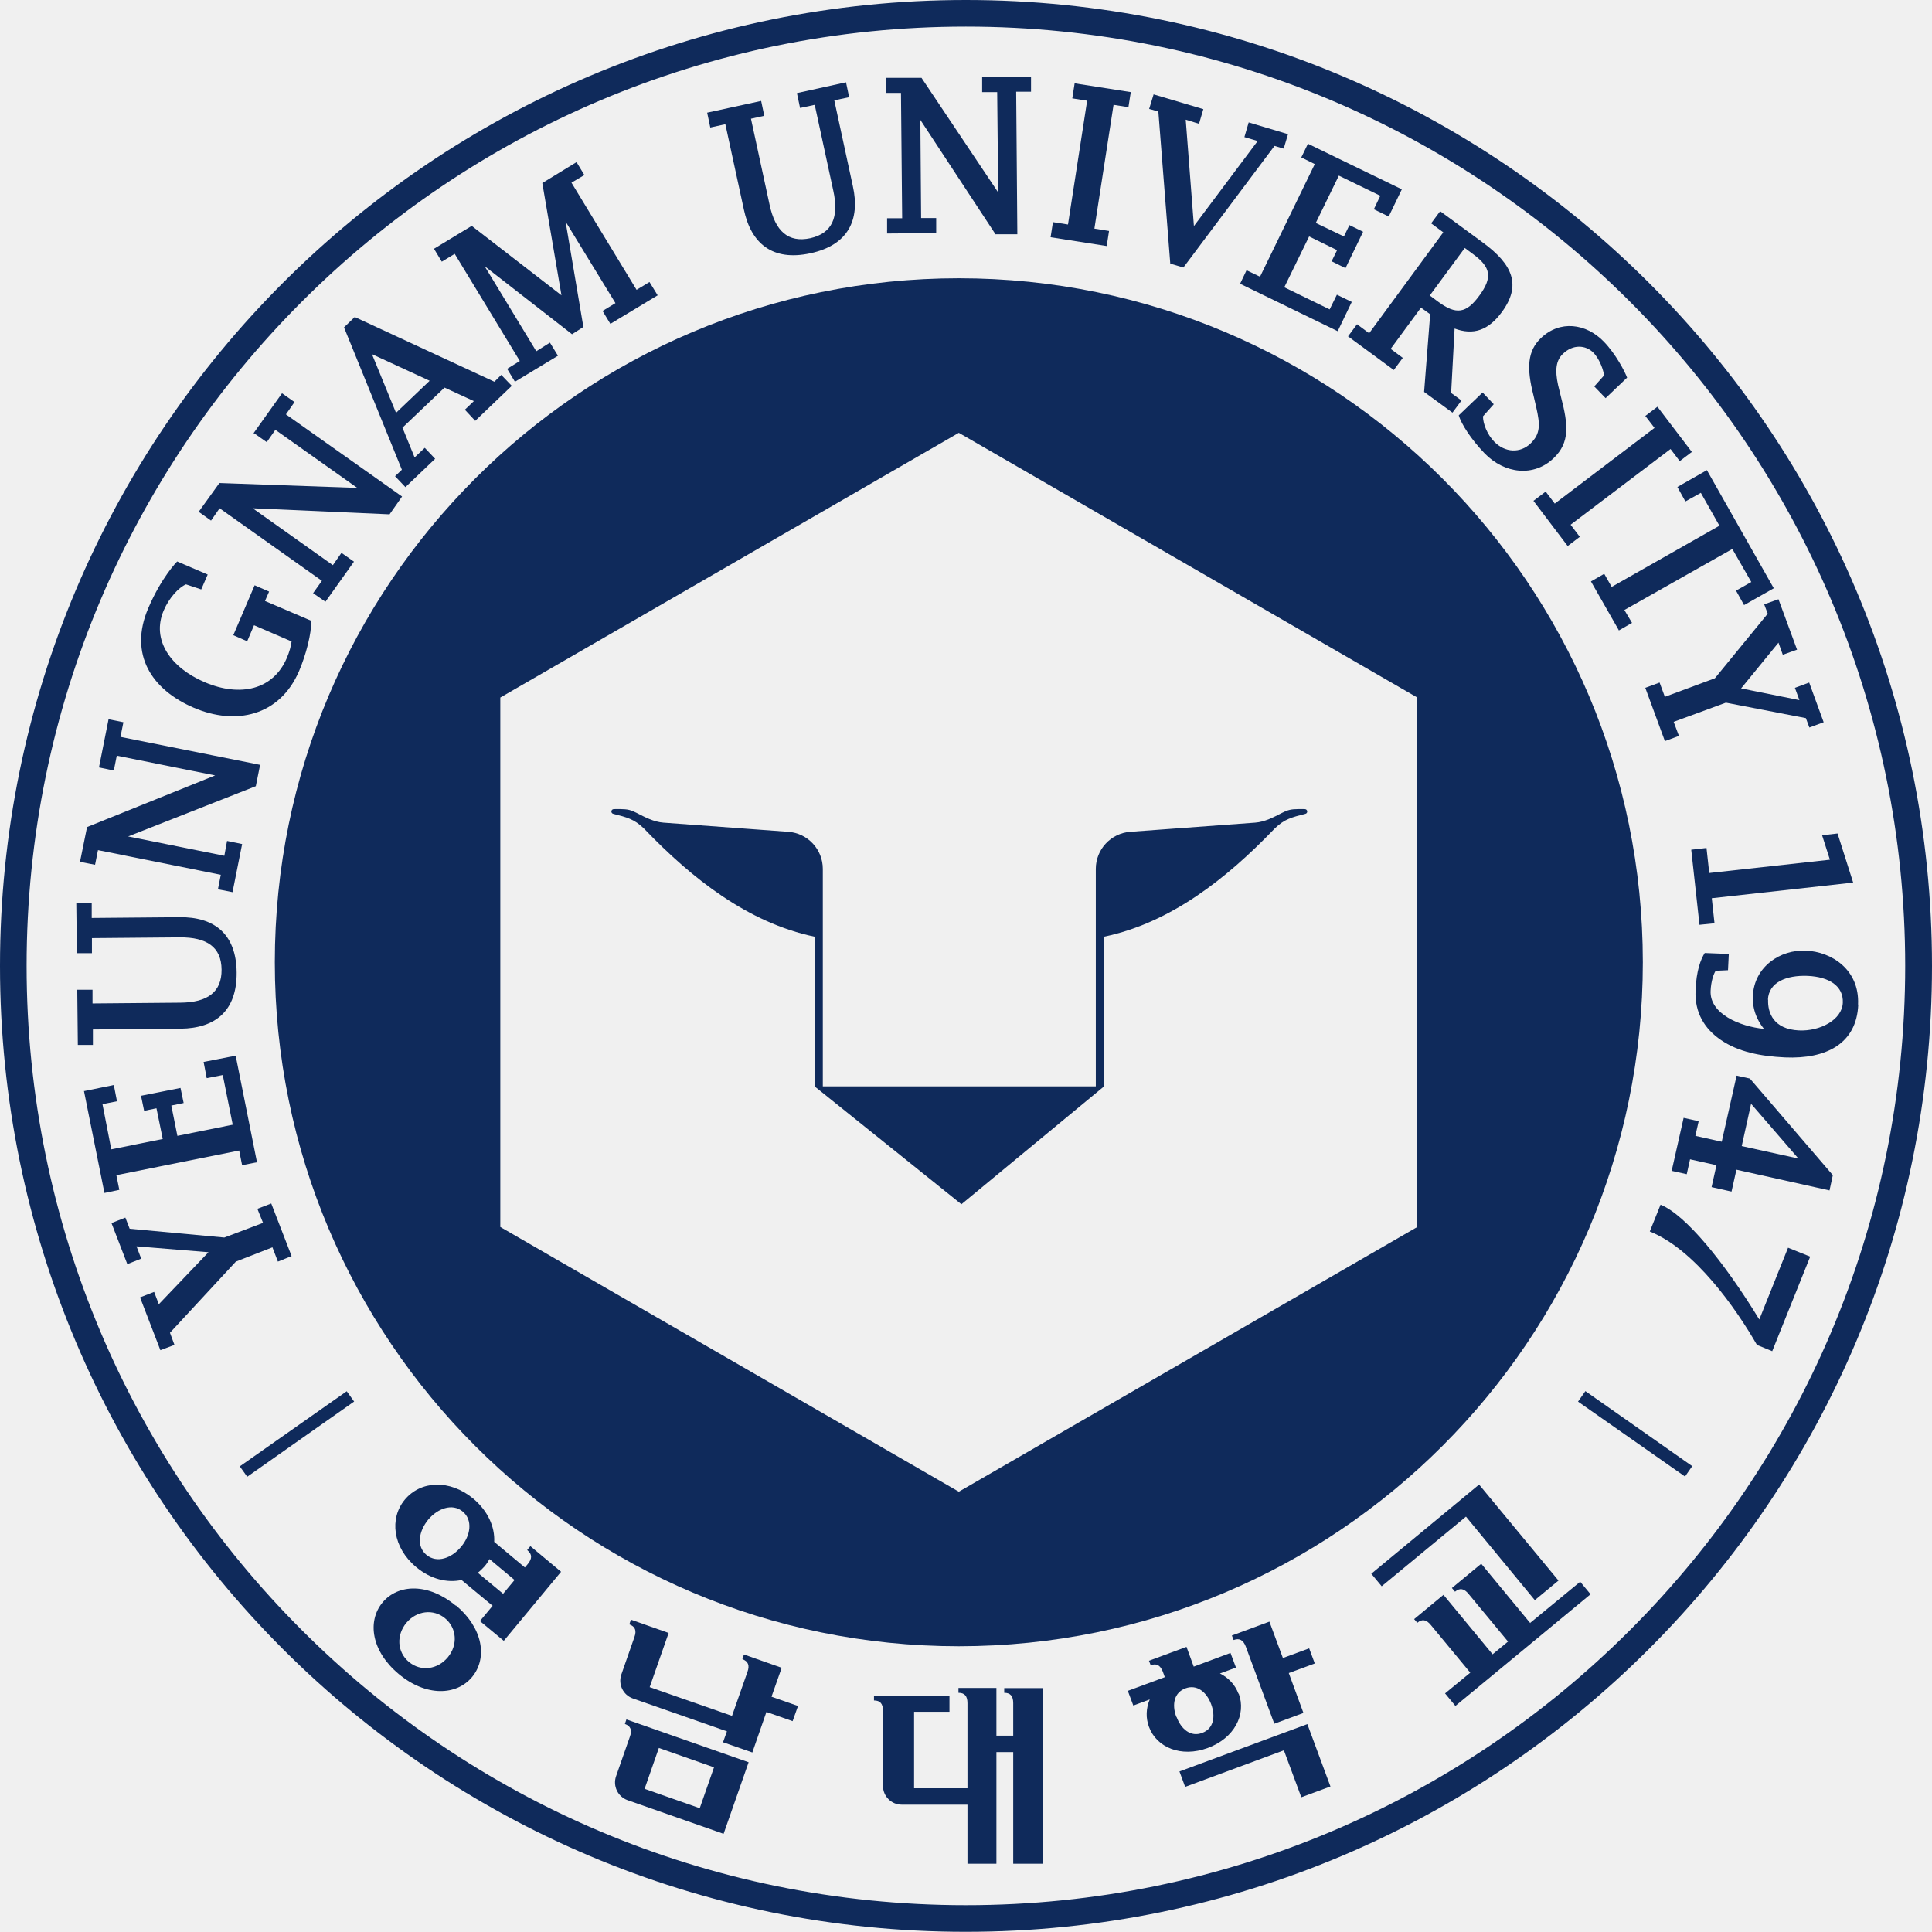
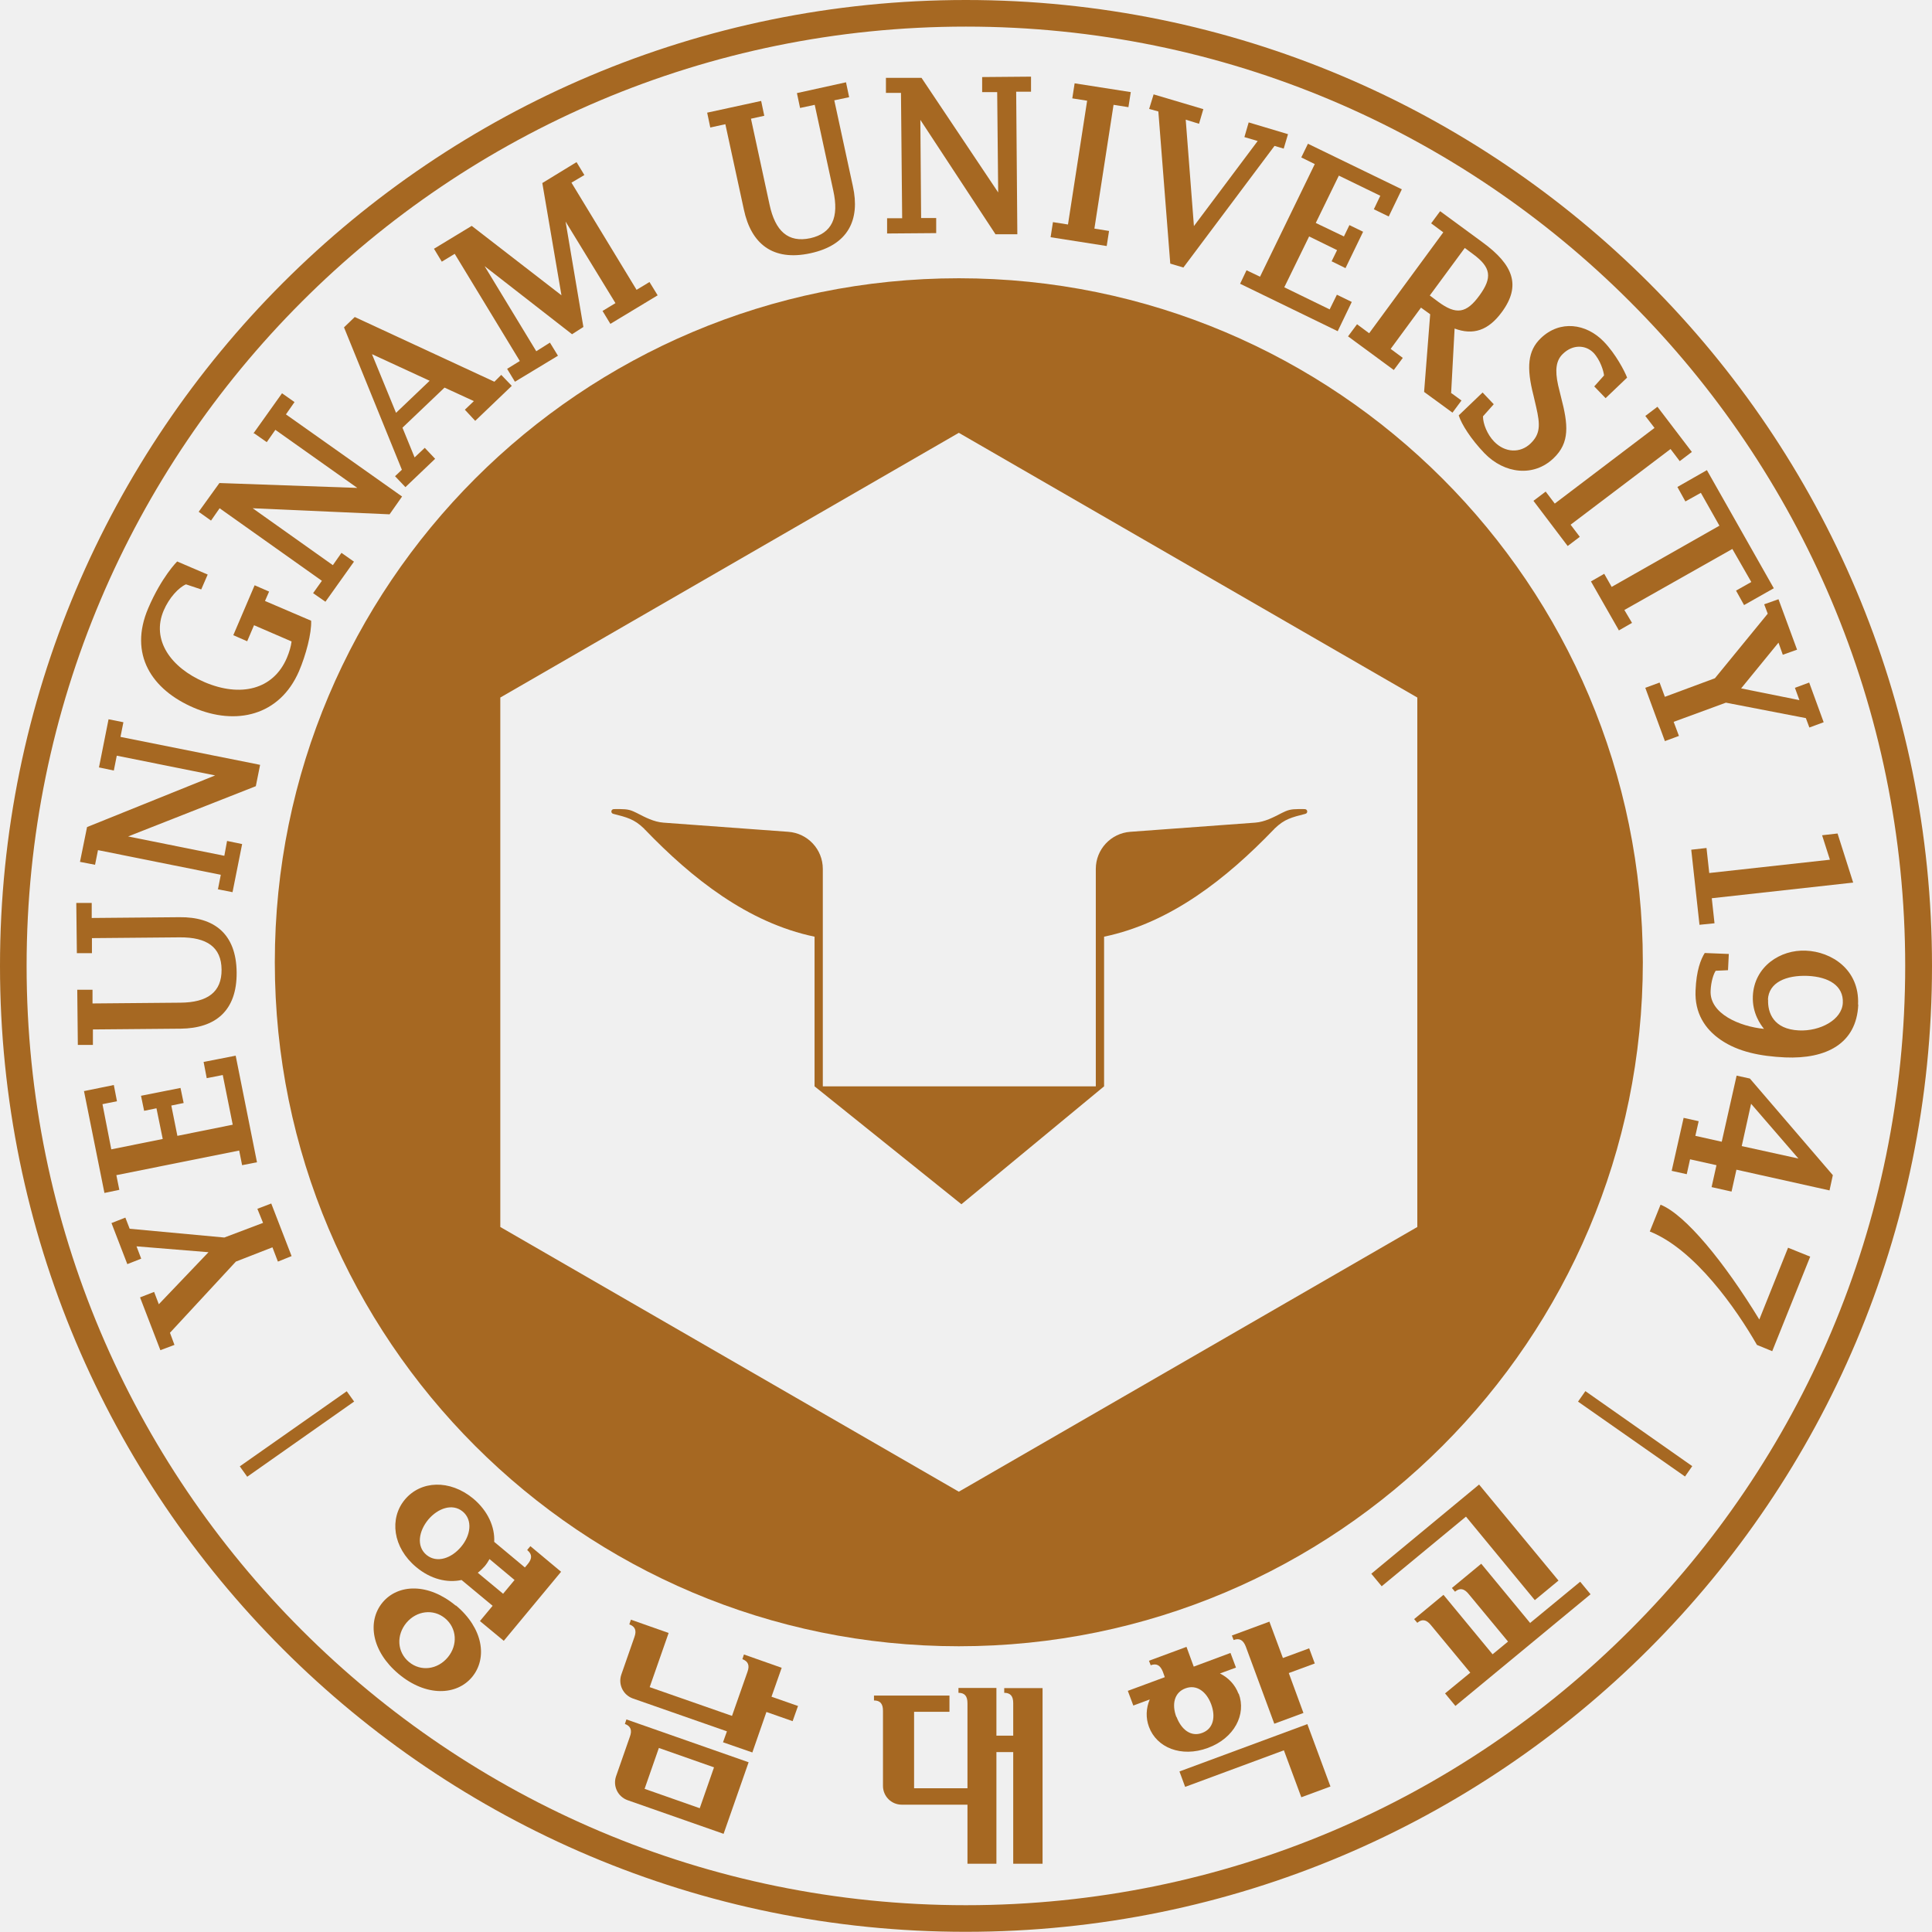
<svg xmlns="http://www.w3.org/2000/svg" width="70" height="70" viewBox="0 0 70 70" fill="none">
  <g clip-path="url(#clip0_38_763)">
-     <path d="M0 34.996C0 15.667 15.667 0 34.996 0C54.326 0 70 15.667 70 34.996C70 54.326 54.326 69.993 34.996 69.993C15.667 70 0 54.333 0 34.996ZM10.933 10.933C4.769 17.098 0.964 25.601 0.964 34.996C0.964 44.399 4.769 52.902 10.933 59.06C17.091 65.224 25.594 69.029 34.996 69.029C44.399 69.029 52.902 65.224 59.06 59.06C65.224 52.902 69.029 44.399 69.029 34.996C69.029 25.601 65.217 17.091 59.06 10.933C52.902 4.769 44.399 0.964 34.996 0.964C25.601 0.964 17.091 4.769 10.933 10.933Z" fill="#0F2A5B" />
-     <path d="M12.826 50.784L8.957 53.505L8.688 53.129L12.563 50.408L12.833 50.784H12.826Z" fill="#0F2A5B" />
-     <path d="M57.437 50.4L61.313 53.121L61.051 53.497L57.175 50.783L57.444 50.4H57.437Z" fill="#0F2A5B" />
-     <path d="M3.047 39.532L4.124 39.312L4.238 39.9L3.713 40.006L4.032 41.643L5.896 41.267L5.669 40.155L5.222 40.247L5.109 39.702L6.54 39.418L6.654 39.964L6.207 40.056L6.427 41.154L8.432 40.75L8.071 38.95L7.49 39.064L7.377 38.476L8.539 38.249L9.311 42.111L8.772 42.217L8.666 41.686L4.216 42.578L4.323 43.11L3.784 43.223L3.04 39.517L3.047 39.532Z" fill="#0F2A5B" />
-     <path d="M7.894 32.233L8 31.695L3.55 30.802L3.444 31.333L2.898 31.227L3.154 29.966L7.795 28.095L4.231 27.38L4.124 27.918L3.586 27.805L3.933 26.061L4.471 26.168L4.365 26.699L9.424 27.712L9.269 28.485L4.642 30.306L8.128 31.007L8.227 30.469L8.773 30.582L8.425 32.325L7.887 32.219L7.894 32.233Z" fill="#0F2A5B" />
-     <path d="M9.183 15.702L10.218 14.249L10.671 14.568L10.36 15.014L14.568 17.99L14.115 18.635L9.155 18.415L12.06 20.477L12.372 20.031L12.825 20.35L11.791 21.802L11.344 21.491L11.663 21.044L7.957 18.415L7.646 18.862L7.199 18.543L7.95 17.501L12.946 17.678L9.977 15.574L9.665 16.02L9.212 15.702H9.183Z" fill="#0F2A5B" />
-     <path d="M12.854 11.486L17.913 13.831L18.161 13.583L18.543 13.98L17.218 15.248L16.843 14.845L17.169 14.533L16.106 14.044L14.582 15.496L15.022 16.573L15.39 16.226L15.766 16.623L14.689 17.65L14.313 17.254L14.561 17.02L12.464 11.861L12.868 11.472L12.854 11.486ZM14.349 14.958L15.567 13.796L13.477 12.832L14.349 14.958Z" fill="#0F2A5B" />
-     <path d="M23.83 10.699L22.115 11.734L21.831 11.266L22.299 10.983L20.492 8.028L21.137 11.847L20.726 12.11L17.559 9.644L19.43 12.726L19.925 12.414L20.216 12.889L18.657 13.831L18.374 13.364L18.834 13.08L16.475 9.197L16.007 9.481L15.724 9.013L17.091 8.184L20.343 10.699L19.649 6.632L20.889 5.874L21.173 6.342L20.705 6.618L23.064 10.501L23.532 10.218L23.823 10.692L23.83 10.699Z" fill="#0F2A5B" />
-     <path d="M4.613 45.802L5.116 45.604L4.946 45.157L7.554 45.37L5.754 47.255L5.584 46.808L5.074 47.007L5.811 48.92L6.321 48.728L6.158 48.289L8.546 45.71L9.871 45.193L10.069 45.71L10.565 45.511L9.828 43.605L9.325 43.797L9.531 44.307L8.128 44.838L4.698 44.52L4.542 44.116L4.039 44.314L4.613 45.802Z" fill="#0F2A5B" />
-     <path d="M8.453 23.015L9.225 21.208Z" fill="#0F2A5B" />
-     <path d="M9.225 21.207L8.453 23.014L8.956 23.234L9.204 22.653L10.564 23.241C10.543 23.418 10.486 23.616 10.394 23.836C9.898 24.998 8.701 25.267 7.411 24.715C6.185 24.19 5.477 23.184 5.93 22.121C6.129 21.654 6.476 21.285 6.738 21.172L7.291 21.356L7.525 20.817L6.419 20.343C6.419 20.343 5.859 20.895 5.371 22.036C4.655 23.709 5.498 24.991 7.022 25.643C8.545 26.295 10.132 25.941 10.834 24.318C11.082 23.737 11.294 22.943 11.273 22.49L9.601 21.774L9.75 21.434L9.246 21.214L9.225 21.207Z" fill="#0F2A5B" />
-     <path d="M2.764 32.722L2.785 34.536H3.331V33.99L6.512 33.962C7.497 33.955 8.021 34.316 8.028 35.131C8.035 35.946 7.518 36.322 6.533 36.329L3.352 36.357V35.861H2.799L2.82 37.859H3.366V37.299L6.547 37.271C7.795 37.257 8.588 36.633 8.574 35.23C8.56 33.827 7.752 33.218 6.505 33.232L3.323 33.26V32.715H2.771L2.764 32.722Z" fill="#0F2A5B" />
-     <path d="M36.074 8.496L33.346 4.343L33.374 7.9H33.92V8.446L32.141 8.46V7.907H32.687L32.644 3.365H32.099V2.82H33.388L36.166 6.972L36.13 3.337H35.585V2.792L37.356 2.777V3.323H36.818L36.86 8.488H36.074V8.496Z" fill="#0F2A5B" />
-     <path d="M38.157 8.049L38.695 8.134L39.389 3.649L38.851 3.564L38.936 3.019L40.97 3.337L40.885 3.883L40.346 3.798L39.652 8.283L40.183 8.368L40.098 8.914L38.065 8.595L38.15 8.049H38.157Z" fill="#0F2A5B" />
-     <path d="M41.806 3.422L43.599 3.954L43.443 4.485L42.961 4.336L43.258 8.191L45.568 5.109L45.087 4.967L45.242 4.435L46.667 4.861L46.511 5.385L46.178 5.286L42.876 9.693L42.401 9.551L41.969 4.039L41.636 3.946L41.799 3.415L41.806 3.422Z" fill="#0F2A5B" />
-     <path d="M48.474 12.003L44.931 10.281L45.164 9.792L45.653 10.026L47.637 5.945L47.148 5.704L47.389 5.208L50.791 6.859L50.316 7.844L49.777 7.582L50.011 7.093L48.509 6.363L47.673 8.078L48.693 8.567L48.892 8.156L49.388 8.397L48.75 9.715L48.247 9.467L48.445 9.063L47.432 8.567L46.532 10.409L48.176 11.21L48.438 10.678L48.977 10.94L48.466 12.003H48.474Z" fill="#0F2A5B" />
-     <path d="M55.999 17.806L56.332 18.246L59.946 15.504L59.613 15.071L60.052 14.738L61.299 16.375L60.86 16.708L60.527 16.269L56.906 19.011L57.239 19.45L56.8 19.783L55.56 18.146L55.999 17.814V17.806Z" fill="#0F2A5B" />
-     <path d="M58.663 22.852L57.643 21.066L58.124 20.79L58.394 21.264L62.298 19.047L61.625 17.856L61.065 18.168L60.775 17.644L61.844 17.034L64.268 21.314L63.191 21.923L62.9 21.399L63.453 21.087L62.766 19.89L58.854 22.101L59.131 22.568L58.649 22.845L58.663 22.852Z" fill="#0F2A5B" />
-     <path d="M60.321 26.848L59.612 24.921L60.13 24.73L60.321 25.247L62.135 24.574L64.048 22.235L63.92 21.895L64.438 21.711L65.111 23.539L64.594 23.723L64.438 23.284L63.084 24.942L65.196 25.367L65.033 24.921L65.55 24.73L66.075 26.168L65.557 26.359L65.43 26.019L62.532 25.459L60.64 26.154L60.831 26.664L60.314 26.855L60.321 26.848Z" fill="#0F2A5B" />
-     <path d="M30.646 2.983L28.874 3.373L28.988 3.912L29.519 3.798L30.192 6.909C30.405 7.873 30.15 8.454 29.356 8.631C28.556 8.801 28.088 8.376 27.882 7.412L27.209 4.301L27.691 4.195L27.578 3.657L25.622 4.082L25.735 4.62L26.281 4.5L26.954 7.603C27.216 8.822 27.989 9.474 29.363 9.176C30.738 8.879 31.17 7.958 30.901 6.746L30.228 3.635L30.766 3.522L30.653 2.983H30.646Z" fill="#0F2A5B" />
-     <path d="M58.174 14.426L57.763 14.001L58.117 13.604C58.103 13.448 57.983 13.044 57.735 12.782C57.458 12.499 56.991 12.463 56.622 12.825C56.381 13.059 56.332 13.399 56.452 13.951C56.452 13.951 56.53 14.277 56.558 14.384C56.821 15.39 56.884 16.035 56.289 16.602C55.574 17.289 54.511 17.175 53.781 16.417C53.292 15.907 52.952 15.369 52.852 15.05L53.717 14.221L54.121 14.646L53.731 15.085C53.731 15.354 53.887 15.744 54.135 15.999C54.532 16.41 55.085 16.424 55.453 16.07C55.814 15.723 55.807 15.39 55.658 14.745C55.63 14.632 55.559 14.32 55.559 14.32C55.304 13.321 55.347 12.711 55.829 12.251C56.516 11.592 57.465 11.712 58.11 12.379C58.542 12.825 58.868 13.456 58.953 13.682L58.174 14.426Z" fill="#0F2A5B" />
-     <path d="M52.576 14.263L52.703 11.904C53.37 12.152 53.922 11.982 54.418 11.302C55.12 10.345 54.829 9.594 53.724 8.786L52.179 7.652L51.853 8.092L52.293 8.418L49.607 12.074L49.168 11.748L48.842 12.187L50.5 13.406L50.826 12.967L50.386 12.641L51.485 11.146L51.818 11.386L51.598 14.2L52.626 14.951L52.952 14.511L52.583 14.242L52.576 14.263ZM53.072 8.984L53.377 9.211C54.022 9.686 54.078 10.054 53.603 10.706C53.129 11.358 52.76 11.415 52.108 10.933L51.804 10.706L53.072 8.984Z" fill="#0F2A5B" />
-     <path d="M61.575 33.501L61.277 30.787L61.83 30.724L61.929 31.631L66.301 31.149L66.018 30.263L66.578 30.199L67.144 31.978L62.021 32.545L62.12 33.452L61.568 33.508L61.575 33.501Z" fill="#0F2A5B" />
-     <path d="M65.593 45.533L64.785 45.207L63.743 47.808C62.468 45.718 61.065 44.01 60.165 43.648L59.775 44.619C61.412 45.271 62.914 47.432 63.658 48.729L64.211 48.956L65.586 45.533H65.593Z" fill="#0F2A5B" />
-     <path d="M63.403 39.078L62.921 38.972L62.382 41.367L61.426 41.154L61.546 40.623L61.001 40.502L60.568 42.422L61.114 42.543L61.234 42.004L62.191 42.217L62.014 43.011L62.737 43.173L62.914 42.38L66.287 43.131L66.407 42.578L63.396 39.071L63.403 39.078ZM63.105 41.53L63.445 39.992L65.16 41.976L63.098 41.523L63.105 41.53Z" fill="#0F2A5B" />
-     <path d="M67.321 36.392C67.378 35.124 66.351 34.479 65.429 34.444C64.508 34.401 63.559 35.017 63.509 36.087C63.481 36.711 63.793 37.129 63.913 37.278C63.041 37.193 61.936 36.732 61.979 35.896C61.993 35.563 62.085 35.287 62.163 35.173L62.609 35.152L62.638 34.564L61.766 34.529C61.624 34.755 61.461 35.159 61.433 35.889C61.398 36.69 61.759 37.278 62.354 37.682C62.978 38.107 63.771 38.27 64.678 38.312C66.166 38.376 67.265 37.816 67.328 36.406L67.321 36.392ZM64.055 36.222C64.083 35.591 64.721 35.329 65.493 35.358C66.266 35.393 66.797 35.719 66.769 36.335C66.74 36.952 65.94 37.37 65.181 37.334C64.26 37.292 64.041 36.697 64.062 36.215L64.055 36.222Z" fill="#0F2A5B" />
-     <path d="M19.11 56.169C19.288 56.318 19.28 56.474 19.125 56.665L19.018 56.792L17.906 55.864C17.934 55.326 17.679 54.745 17.148 54.298C16.29 53.59 15.242 53.646 14.668 54.334C14.101 55.014 14.228 56.07 15.079 56.778C15.603 57.218 16.205 57.359 16.723 57.246L17.849 58.181L17.389 58.734L18.253 59.45L20.329 56.948L19.217 56.02L19.103 56.155L19.11 56.169ZM15.454 56.339C15.072 56.02 15.178 55.468 15.518 55.056C15.858 54.653 16.389 54.454 16.765 54.766C17.14 55.078 17.048 55.638 16.708 56.041C16.368 56.452 15.837 56.651 15.454 56.339ZM18.225 57.742L17.311 56.984C17.403 56.913 17.481 56.835 17.559 56.75C17.63 56.665 17.686 56.58 17.736 56.488L18.643 57.246L18.225 57.749V57.742ZM16.51 58.174C15.525 57.352 14.427 57.381 13.86 58.061C13.293 58.748 13.463 59.832 14.448 60.654C15.433 61.476 16.538 61.441 17.105 60.761C17.672 60.073 17.502 58.989 16.517 58.167M14.816 60.215C14.384 59.853 14.356 59.244 14.724 58.798C15.093 58.358 15.702 58.281 16.127 58.635C16.552 58.989 16.595 59.598 16.227 60.045C15.858 60.491 15.249 60.576 14.816 60.215Z" fill="#0F2A5B" />
-     <path d="M22.639 62.461C22.852 62.539 22.908 62.688 22.823 62.921L22.32 64.36C22.2 64.714 22.384 65.097 22.738 65.224L26.217 66.443L27.124 63.85L22.696 62.298L22.639 62.468V62.461ZM23.872 63.332L25.87 64.034L25.353 65.515L23.355 64.813L23.872 63.332Z" fill="#0F2A5B" />
-     <path d="M28.903 61.808L27.953 61.475L28.322 60.427L26.954 59.945L26.898 60.115C27.11 60.193 27.167 60.342 27.082 60.575L26.522 62.17L23.539 61.128L24.226 59.165L22.859 58.684L22.802 58.854C23.015 58.932 23.071 59.08 22.986 59.314L22.511 60.675C22.391 61.029 22.575 61.412 22.93 61.539L26.338 62.73L26.196 63.126L27.259 63.495L27.769 62.028L28.718 62.361L28.917 61.801L28.903 61.808Z" fill="#0F2A5B" />
-     <path d="M42.94 64.742L46.518 63.417L47.149 65.118L48.205 64.728L47.368 62.468L42.734 64.183L42.94 64.742Z" fill="#0F2A5B" />
-     <path d="M44.874 61.37C44.753 61.044 44.512 60.788 44.201 60.633L44.782 60.42L44.583 59.889L43.251 60.385L42.989 59.669L41.629 60.172L41.692 60.335C41.905 60.257 42.039 60.335 42.132 60.569L42.203 60.767L40.863 61.263L41.062 61.795L41.657 61.575C41.522 61.894 41.508 62.241 41.629 62.567C41.905 63.318 42.798 63.687 43.761 63.332C44.725 62.978 45.164 62.114 44.881 61.362L44.874 61.37ZM42.62 62.206C42.45 61.752 42.543 61.32 42.954 61.171C43.358 61.022 43.712 61.292 43.882 61.745C44.052 62.199 43.967 62.638 43.556 62.787C43.145 62.943 42.798 62.659 42.628 62.206H42.62Z" fill="#0F2A5B" />
-     <path d="M47.425 59.726L46.482 60.073L45.993 58.755L44.633 59.258L44.697 59.421C44.909 59.343 45.044 59.421 45.136 59.655L46.17 62.454L47.226 62.064L46.695 60.618L47.637 60.271L47.432 59.718L47.425 59.726Z" fill="#0F2A5B" />
-     <path d="M36.385 61.157V61.334C36.612 61.334 36.711 61.455 36.711 61.71V62.886H36.102V61.157H34.727V61.334C34.954 61.334 35.053 61.455 35.053 61.71V64.792H33.119V62.022H34.401V61.434H31.666V61.611C31.893 61.611 31.992 61.731 31.992 61.986V64.707C31.992 65.083 32.297 65.387 32.672 65.387H35.053V67.527H36.102V63.481H36.711V67.527H37.774V61.164H36.385V61.157Z" fill="#0F2A5B" />
-     <path d="M55.609 57.976L56.467 57.267L53.59 53.788L49.685 57.019L50.061 57.473L53.115 54.95L55.609 57.976Z" fill="#0F2A5B" />
-     <path d="M55.446 58.811L53.668 56.657L52.605 57.536L52.718 57.67C52.895 57.522 53.051 57.557 53.207 57.748L54.639 59.477L54.079 59.938L52.3 57.784L51.237 58.663L51.351 58.797C51.528 58.648 51.684 58.684 51.84 58.875L53.271 60.604L52.357 61.355L52.732 61.809L57.629 57.763L57.253 57.309L55.446 58.797V58.811Z" fill="#0F2A5B" />
-     <path d="M34.74 10.082C48.427 10.082 59.522 21.177 59.523 34.864C59.523 48.551 48.427 59.646 34.74 59.647C21.053 59.647 9.957 48.551 9.957 34.864C9.957 21.177 21.053 10.082 34.74 10.082ZM18.127 25.273V44.456L34.74 54.047L51.352 44.456V25.273L34.74 15.682L18.127 25.273Z" fill="#0F2A5B" />
-     <path d="M22.283 29.315C22.583 29.315 22.738 29.307 22.942 29.395C22.985 29.413 23.026 29.432 23.066 29.453C23.375 29.613 23.691 29.78 24.038 29.806L28.562 30.138C29.267 30.189 29.812 30.776 29.812 31.482V39.36H39.703V31.482C39.703 30.776 40.249 30.189 40.953 30.138L45.477 29.806C45.825 29.78 46.14 29.613 46.449 29.453C46.49 29.432 46.531 29.413 46.573 29.395C46.778 29.307 46.933 29.315 47.232 29.315L47.282 29.317C47.32 29.319 47.352 29.345 47.361 29.382C47.373 29.428 47.346 29.475 47.3 29.486C47.041 29.551 46.855 29.6 46.691 29.67C46.517 29.744 46.366 29.844 46.185 30.018L46.157 30.046L46.158 30.057L46.147 30.058C44.447 31.824 42.42 33.434 40.003 33.938V39.36L34.834 43.632L29.513 39.36V33.938C27.096 33.434 25.068 31.824 23.369 30.058L23.357 30.057L23.358 30.046L23.331 30.018C23.15 29.844 22.998 29.744 22.824 29.67C22.661 29.6 22.475 29.551 22.216 29.486C22.17 29.475 22.142 29.428 22.153 29.382C22.163 29.345 22.195 29.319 22.233 29.317L22.283 29.315Z" fill="#0F2A5B" />
+     <path d="M0 34.996C0 15.667 15.667 0 34.996 0C54.326 0 70 15.667 70 34.996C70 54.326 54.326 69.993 34.996 69.993C15.667 70 0 54.333 0 34.996ZM10.933 10.933C4.769 17.098 0.964 25.601 0.964 34.996C0.964 44.399 4.769 52.902 10.933 59.06C17.091 65.224 25.594 69.029 34.996 69.029C44.399 69.029 52.902 65.224 59.06 59.06C65.224 52.902 69.029 44.399 69.029 34.996C69.029 25.601 65.217 17.091 59.06 10.933C52.902 4.769 44.399 0.964 34.996 0.964C25.601 0.964 17.091 4.769 10.933 10.933Z" fill="#A66822" />
+     <path d="M12.826 50.784L8.957 53.505L8.688 53.129L12.563 50.408L12.833 50.784H12.826Z" fill="#A66822" />
+     <path d="M57.437 50.4L61.313 53.121L61.051 53.497L57.175 50.783L57.444 50.4H57.437Z" fill="#A66822" />
+     <path d="M3.047 39.532L4.124 39.312L4.238 39.9L3.713 40.006L4.032 41.643L5.896 41.267L5.669 40.155L5.222 40.247L5.109 39.702L6.54 39.418L6.654 39.964L6.207 40.056L6.427 41.154L8.432 40.75L8.071 38.95L7.49 39.064L7.377 38.476L8.539 38.249L9.311 42.111L8.772 42.217L8.666 41.686L4.216 42.578L4.323 43.11L3.784 43.223L3.04 39.517L3.047 39.532Z" fill="#A66822" />
+     <path d="M7.894 32.233L8 31.695L3.55 30.802L3.444 31.333L2.898 31.227L3.154 29.966L7.795 28.095L4.231 27.38L4.124 27.918L3.586 27.805L3.933 26.061L4.471 26.168L4.365 26.699L9.424 27.712L9.269 28.485L4.642 30.306L8.128 31.007L8.227 30.469L8.773 30.582L8.425 32.325L7.887 32.219L7.894 32.233Z" fill="#A66822" />
+     <path d="M9.183 15.702L10.218 14.249L10.671 14.568L10.36 15.014L14.568 17.99L14.115 18.635L9.155 18.415L12.06 20.477L12.372 20.031L12.825 20.35L11.791 21.802L11.344 21.491L11.663 21.044L7.957 18.415L7.646 18.862L7.199 18.543L7.95 17.501L12.946 17.678L9.977 15.574L9.665 16.02L9.212 15.702H9.183Z" fill="#A66822" />
+     <path d="M12.854 11.486L17.913 13.831L18.161 13.583L18.543 13.98L17.218 15.248L16.843 14.845L17.169 14.533L16.106 14.044L14.582 15.496L15.022 16.573L15.39 16.226L15.766 16.623L14.689 17.65L14.313 17.254L14.561 17.02L12.464 11.861L12.868 11.472L12.854 11.486ZM14.349 14.958L15.567 13.796L13.477 12.832L14.349 14.958Z" fill="#A66822" />
+     <path d="M23.83 10.699L22.115 11.734L21.831 11.266L22.299 10.983L20.492 8.028L21.137 11.847L20.726 12.11L17.559 9.644L19.43 12.726L19.925 12.414L20.216 12.889L18.657 13.831L18.374 13.364L18.834 13.08L16.475 9.197L16.007 9.481L15.724 9.013L17.091 8.184L20.343 10.699L19.649 6.632L20.889 5.874L21.173 6.342L20.705 6.618L23.064 10.501L23.532 10.218L23.823 10.692L23.83 10.699Z" fill="#A66822" />
+     <path d="M4.613 45.802L5.116 45.604L4.946 45.157L7.554 45.37L5.754 47.255L5.584 46.808L5.074 47.007L5.811 48.92L6.321 48.728L6.158 48.289L8.546 45.71L9.871 45.193L10.069 45.71L10.565 45.511L9.828 43.605L9.325 43.797L9.531 44.307L8.128 44.838L4.698 44.52L4.542 44.116L4.039 44.314L4.613 45.802Z" fill="#A66822" />
+     <path d="M8.453 23.015L9.225 21.208Z" fill="#A66822" />
+     <path d="M9.225 21.207L8.453 23.014L8.956 23.234L9.204 22.653L10.564 23.241C10.543 23.418 10.486 23.616 10.394 23.836C9.898 24.998 8.701 25.267 7.411 24.715C6.185 24.19 5.477 23.184 5.93 22.121C6.129 21.654 6.476 21.285 6.738 21.172L7.291 21.356L7.525 20.817L6.419 20.343C6.419 20.343 5.859 20.895 5.371 22.036C4.655 23.709 5.498 24.991 7.022 25.643C8.545 26.295 10.132 25.941 10.834 24.318C11.082 23.737 11.294 22.943 11.273 22.49L9.601 21.774L9.75 21.434L9.246 21.214L9.225 21.207Z" fill="#A66822" />
+     <path d="M2.764 32.722L2.785 34.536H3.331V33.99L6.512 33.962C7.497 33.955 8.021 34.316 8.028 35.131C8.035 35.946 7.518 36.322 6.533 36.329L3.352 36.357V35.861H2.799L2.82 37.859H3.366V37.299L6.547 37.271C7.795 37.257 8.588 36.633 8.574 35.23C8.56 33.827 7.752 33.218 6.505 33.232L3.323 33.26V32.715H2.771L2.764 32.722Z" fill="#A66822" />
+     <path d="M36.074 8.496L33.346 4.343L33.374 7.9H33.92V8.446L32.141 8.46V7.907H32.687L32.644 3.365H32.099V2.82H33.388L36.166 6.972L36.13 3.337H35.585V2.792L37.356 2.777V3.323H36.818L36.86 8.488H36.074V8.496Z" fill="#A66822" />
+     <path d="M38.157 8.049L38.695 8.134L39.389 3.649L38.851 3.564L38.936 3.019L40.97 3.337L40.885 3.883L40.346 3.798L39.652 8.283L40.183 8.368L40.098 8.914L38.065 8.595L38.15 8.049H38.157Z" fill="#A66822" />
+     <path d="M41.806 3.422L43.599 3.954L43.443 4.485L42.961 4.336L43.258 8.191L45.568 5.109L45.087 4.967L45.242 4.435L46.667 4.861L46.511 5.385L46.178 5.286L42.876 9.693L42.401 9.551L41.969 4.039L41.636 3.946L41.799 3.415L41.806 3.422Z" fill="#A66822" />
+     <path d="M48.474 12.003L44.931 10.281L45.164 9.792L45.653 10.026L47.637 5.945L47.148 5.704L47.389 5.208L50.791 6.859L50.316 7.844L49.777 7.582L50.011 7.093L48.509 6.363L47.673 8.078L48.693 8.567L48.892 8.156L49.388 8.397L48.75 9.715L48.247 9.467L48.445 9.063L47.432 8.567L46.532 10.409L48.176 11.21L48.438 10.678L48.977 10.94L48.466 12.003H48.474Z" fill="#A66822" />
+     <path d="M55.999 17.806L56.332 18.246L59.946 15.504L59.613 15.071L60.052 14.738L61.299 16.375L60.86 16.708L60.527 16.269L56.906 19.011L57.239 19.45L56.8 19.783L55.56 18.146L55.999 17.814V17.806Z" fill="#A66822" />
+     <path d="M58.663 22.852L57.643 21.066L58.124 20.79L58.394 21.264L62.298 19.047L61.625 17.856L61.065 18.168L60.775 17.644L61.844 17.034L64.268 21.314L63.191 21.923L62.9 21.399L63.453 21.087L62.766 19.89L58.854 22.101L59.131 22.568L58.649 22.845L58.663 22.852Z" fill="#A66822" />
+     <path d="M60.321 26.848L59.612 24.921L60.13 24.73L60.321 25.247L62.135 24.574L64.048 22.235L63.92 21.895L64.438 21.711L65.111 23.539L64.594 23.723L64.438 23.284L63.084 24.942L65.196 25.367L65.033 24.921L65.55 24.73L66.075 26.168L65.557 26.359L65.43 26.019L62.532 25.459L60.64 26.154L60.831 26.664L60.314 26.855L60.321 26.848Z" fill="#A66822" />
+     <path d="M30.646 2.983L28.874 3.373L28.988 3.912L29.519 3.798L30.192 6.909C30.405 7.873 30.15 8.454 29.356 8.631C28.556 8.801 28.088 8.376 27.882 7.412L27.209 4.301L27.691 4.195L27.578 3.657L25.622 4.082L25.735 4.62L26.281 4.5L26.954 7.603C27.216 8.822 27.989 9.474 29.363 9.176C30.738 8.879 31.17 7.958 30.901 6.746L30.228 3.635L30.766 3.522L30.653 2.983H30.646Z" fill="#A66822" />
+     <path d="M58.174 14.426L57.763 14.001L58.117 13.604C58.103 13.448 57.983 13.044 57.735 12.782C57.458 12.499 56.991 12.463 56.622 12.825C56.381 13.059 56.332 13.399 56.452 13.951C56.452 13.951 56.53 14.277 56.558 14.384C56.821 15.39 56.884 16.035 56.289 16.602C55.574 17.289 54.511 17.175 53.781 16.417C53.292 15.907 52.952 15.369 52.852 15.05L53.717 14.221L54.121 14.646L53.731 15.085C53.731 15.354 53.887 15.744 54.135 15.999C54.532 16.41 55.085 16.424 55.453 16.07C55.814 15.723 55.807 15.39 55.658 14.745C55.63 14.632 55.559 14.32 55.559 14.32C55.304 13.321 55.347 12.711 55.829 12.251C56.516 11.592 57.465 11.712 58.11 12.379C58.542 12.825 58.868 13.456 58.953 13.682L58.174 14.426Z" fill="#A66822" />
+     <path d="M52.576 14.263L52.703 11.904C53.37 12.152 53.922 11.982 54.418 11.302C55.12 10.345 54.829 9.594 53.724 8.786L52.179 7.652L51.853 8.092L52.293 8.418L49.607 12.074L49.168 11.748L48.842 12.187L50.5 13.406L50.826 12.967L50.386 12.641L51.485 11.146L51.818 11.386L51.598 14.2L52.626 14.951L52.952 14.511L52.583 14.242L52.576 14.263ZM53.072 8.984L53.377 9.211C54.022 9.686 54.078 10.054 53.603 10.706C53.129 11.358 52.76 11.415 52.108 10.933L51.804 10.706L53.072 8.984Z" fill="#A66822" />
+     <path d="M61.575 33.501L61.277 30.787L61.83 30.724L61.929 31.631L66.301 31.149L66.018 30.263L66.578 30.199L67.144 31.978L62.021 32.545L62.12 33.452L61.568 33.508L61.575 33.501Z" fill="#A66822" />
+     <path d="M65.593 45.533L64.785 45.207L63.743 47.808C62.468 45.718 61.065 44.01 60.165 43.648L59.775 44.619C61.412 45.271 62.914 47.432 63.658 48.729L64.211 48.956L65.586 45.533H65.593Z" fill="#A66822" />
+     <path d="M63.403 39.078L62.921 38.972L62.382 41.367L61.426 41.154L61.546 40.623L61.001 40.502L60.568 42.422L61.114 42.543L61.234 42.004L62.191 42.217L62.014 43.011L62.737 43.173L62.914 42.38L66.287 43.131L66.407 42.578L63.396 39.071L63.403 39.078ZM63.105 41.53L63.445 39.992L65.16 41.976L63.098 41.523L63.105 41.53Z" fill="#A66822" />
+     <path d="M67.321 36.392C67.378 35.124 66.351 34.479 65.429 34.444C64.508 34.401 63.559 35.017 63.509 36.087C63.481 36.711 63.793 37.129 63.913 37.278C63.041 37.193 61.936 36.732 61.979 35.896C61.993 35.563 62.085 35.287 62.163 35.173L62.609 35.152L62.638 34.564L61.766 34.529C61.624 34.755 61.461 35.159 61.433 35.889C61.398 36.69 61.759 37.278 62.354 37.682C62.978 38.107 63.771 38.27 64.678 38.312C66.166 38.376 67.265 37.816 67.328 36.406L67.321 36.392ZM64.055 36.222C64.083 35.591 64.721 35.329 65.493 35.358C66.266 35.393 66.797 35.719 66.769 36.335C66.74 36.952 65.94 37.37 65.181 37.334C64.26 37.292 64.041 36.697 64.062 36.215L64.055 36.222Z" fill="#A66822" />
+     <path d="M19.11 56.169C19.288 56.318 19.28 56.474 19.125 56.665L19.018 56.792L17.906 55.864C17.934 55.326 17.679 54.745 17.148 54.298C16.29 53.59 15.242 53.646 14.668 54.334C14.101 55.014 14.228 56.07 15.079 56.778C15.603 57.218 16.205 57.359 16.723 57.246L17.849 58.181L17.389 58.734L18.253 59.45L20.329 56.948L19.217 56.02L19.103 56.155L19.11 56.169ZM15.454 56.339C15.072 56.02 15.178 55.468 15.518 55.056C15.858 54.653 16.389 54.454 16.765 54.766C17.14 55.078 17.048 55.638 16.708 56.041C16.368 56.452 15.837 56.651 15.454 56.339ZM18.225 57.742L17.311 56.984C17.403 56.913 17.481 56.835 17.559 56.75C17.63 56.665 17.686 56.58 17.736 56.488L18.643 57.246L18.225 57.749V57.742ZM16.51 58.174C15.525 57.352 14.427 57.381 13.86 58.061C13.293 58.748 13.463 59.832 14.448 60.654C15.433 61.476 16.538 61.441 17.105 60.761C17.672 60.073 17.502 58.989 16.517 58.167M14.816 60.215C14.384 59.853 14.356 59.244 14.724 58.798C15.093 58.358 15.702 58.281 16.127 58.635C16.552 58.989 16.595 59.598 16.227 60.045C15.858 60.491 15.249 60.576 14.816 60.215Z" fill="#A66822" />
+     <path d="M22.639 62.461C22.852 62.539 22.908 62.688 22.823 62.921L22.32 64.36C22.2 64.714 22.384 65.097 22.738 65.224L26.217 66.443L27.124 63.85L22.696 62.298L22.639 62.468V62.461ZM23.872 63.332L25.87 64.034L25.353 65.515L23.355 64.813L23.872 63.332Z" fill="#A66822" />
+     <path d="M28.903 61.808L27.953 61.475L28.322 60.427L26.954 59.945L26.898 60.115C27.11 60.193 27.167 60.342 27.082 60.575L26.522 62.17L23.539 61.128L24.226 59.165L22.859 58.684L22.802 58.854C23.015 58.932 23.071 59.08 22.986 59.314L22.511 60.675C22.391 61.029 22.575 61.412 22.93 61.539L26.338 62.73L26.196 63.126L27.259 63.495L27.769 62.028L28.718 62.361L28.917 61.801L28.903 61.808Z" fill="#A66822" />
+     <path d="M42.94 64.742L46.518 63.417L47.149 65.118L48.205 64.728L47.368 62.468L42.734 64.183L42.94 64.742Z" fill="#A66822" />
+     <path d="M44.874 61.37C44.753 61.044 44.512 60.788 44.201 60.633L44.782 60.42L44.583 59.889L43.251 60.385L42.989 59.669L41.629 60.172L41.692 60.335C41.905 60.257 42.039 60.335 42.132 60.569L42.203 60.767L40.863 61.263L41.062 61.795L41.657 61.575C41.522 61.894 41.508 62.241 41.629 62.567C41.905 63.318 42.798 63.687 43.761 63.332C44.725 62.978 45.164 62.114 44.881 61.362L44.874 61.37ZM42.62 62.206C42.45 61.752 42.543 61.32 42.954 61.171C43.358 61.022 43.712 61.292 43.882 61.745C44.052 62.199 43.967 62.638 43.556 62.787C43.145 62.943 42.798 62.659 42.628 62.206H42.62Z" fill="#A66822" />
+     <path d="M47.425 59.726L46.482 60.073L45.993 58.755L44.633 59.258L44.697 59.421C44.909 59.343 45.044 59.421 45.136 59.655L46.17 62.454L47.226 62.064L46.695 60.618L47.637 60.271L47.432 59.718L47.425 59.726Z" fill="#A66822" />
+     <path d="M36.385 61.157V61.334C36.612 61.334 36.711 61.455 36.711 61.71V62.886H36.102V61.157H34.727V61.334C34.954 61.334 35.053 61.455 35.053 61.71V64.792H33.119V62.022H34.401V61.434H31.666V61.611C31.893 61.611 31.992 61.731 31.992 61.986V64.707C31.992 65.083 32.297 65.387 32.672 65.387H35.053V67.527H36.102V63.481H36.711V67.527H37.774V61.164H36.385V61.157Z" fill="#A66822" />
+     <path d="M55.609 57.976L56.467 57.267L53.59 53.788L49.685 57.019L50.061 57.473L53.115 54.95L55.609 57.976Z" fill="#A66822" />
+     <path d="M55.446 58.811L53.668 56.657L52.605 57.536L52.718 57.67C52.895 57.522 53.051 57.557 53.207 57.748L54.639 59.477L54.079 59.938L52.3 57.784L51.237 58.663L51.351 58.797C51.528 58.648 51.684 58.684 51.84 58.875L53.271 60.604L52.357 61.355L52.732 61.809L57.629 57.763L57.253 57.309L55.446 58.797V58.811Z" fill="#A66822" />
+     <path d="M34.74 10.082C48.427 10.082 59.522 21.177 59.523 34.864C59.523 48.551 48.427 59.646 34.74 59.647C21.053 59.647 9.957 48.551 9.957 34.864C9.957 21.177 21.053 10.082 34.74 10.082ZM18.127 25.273V44.456L34.74 54.047L51.352 44.456V25.273L34.74 15.682L18.127 25.273Z" fill="#A66822" />
+     <path d="M22.283 29.315C22.583 29.315 22.738 29.307 22.942 29.395C22.985 29.413 23.026 29.432 23.066 29.453C23.375 29.613 23.691 29.78 24.038 29.806L28.562 30.138C29.267 30.189 29.812 30.776 29.812 31.482V39.36H39.703V31.482C39.703 30.776 40.249 30.189 40.953 30.138L45.477 29.806C45.825 29.78 46.14 29.613 46.449 29.453C46.49 29.432 46.531 29.413 46.573 29.395C46.778 29.307 46.933 29.315 47.232 29.315L47.282 29.317C47.32 29.319 47.352 29.345 47.361 29.382C47.373 29.428 47.346 29.475 47.3 29.486C47.041 29.551 46.855 29.6 46.691 29.67C46.517 29.744 46.366 29.844 46.185 30.018L46.157 30.046L46.158 30.057L46.147 30.058C44.447 31.824 42.42 33.434 40.003 33.938V39.36L34.834 43.632L29.513 39.36V33.938C27.096 33.434 25.068 31.824 23.369 30.058L23.357 30.057L23.358 30.046L23.331 30.018C23.15 29.844 22.998 29.744 22.824 29.67C22.661 29.6 22.475 29.551 22.216 29.486C22.17 29.475 22.142 29.428 22.153 29.382C22.163 29.345 22.195 29.319 22.233 29.317L22.283 29.315Z" fill="#A66822" />
  </g>
  <defs>
    <clipPath id="clip0_38_763">
      <rect width="70" height="70" fill="white" />
    </clipPath>
  </defs>
</svg>
